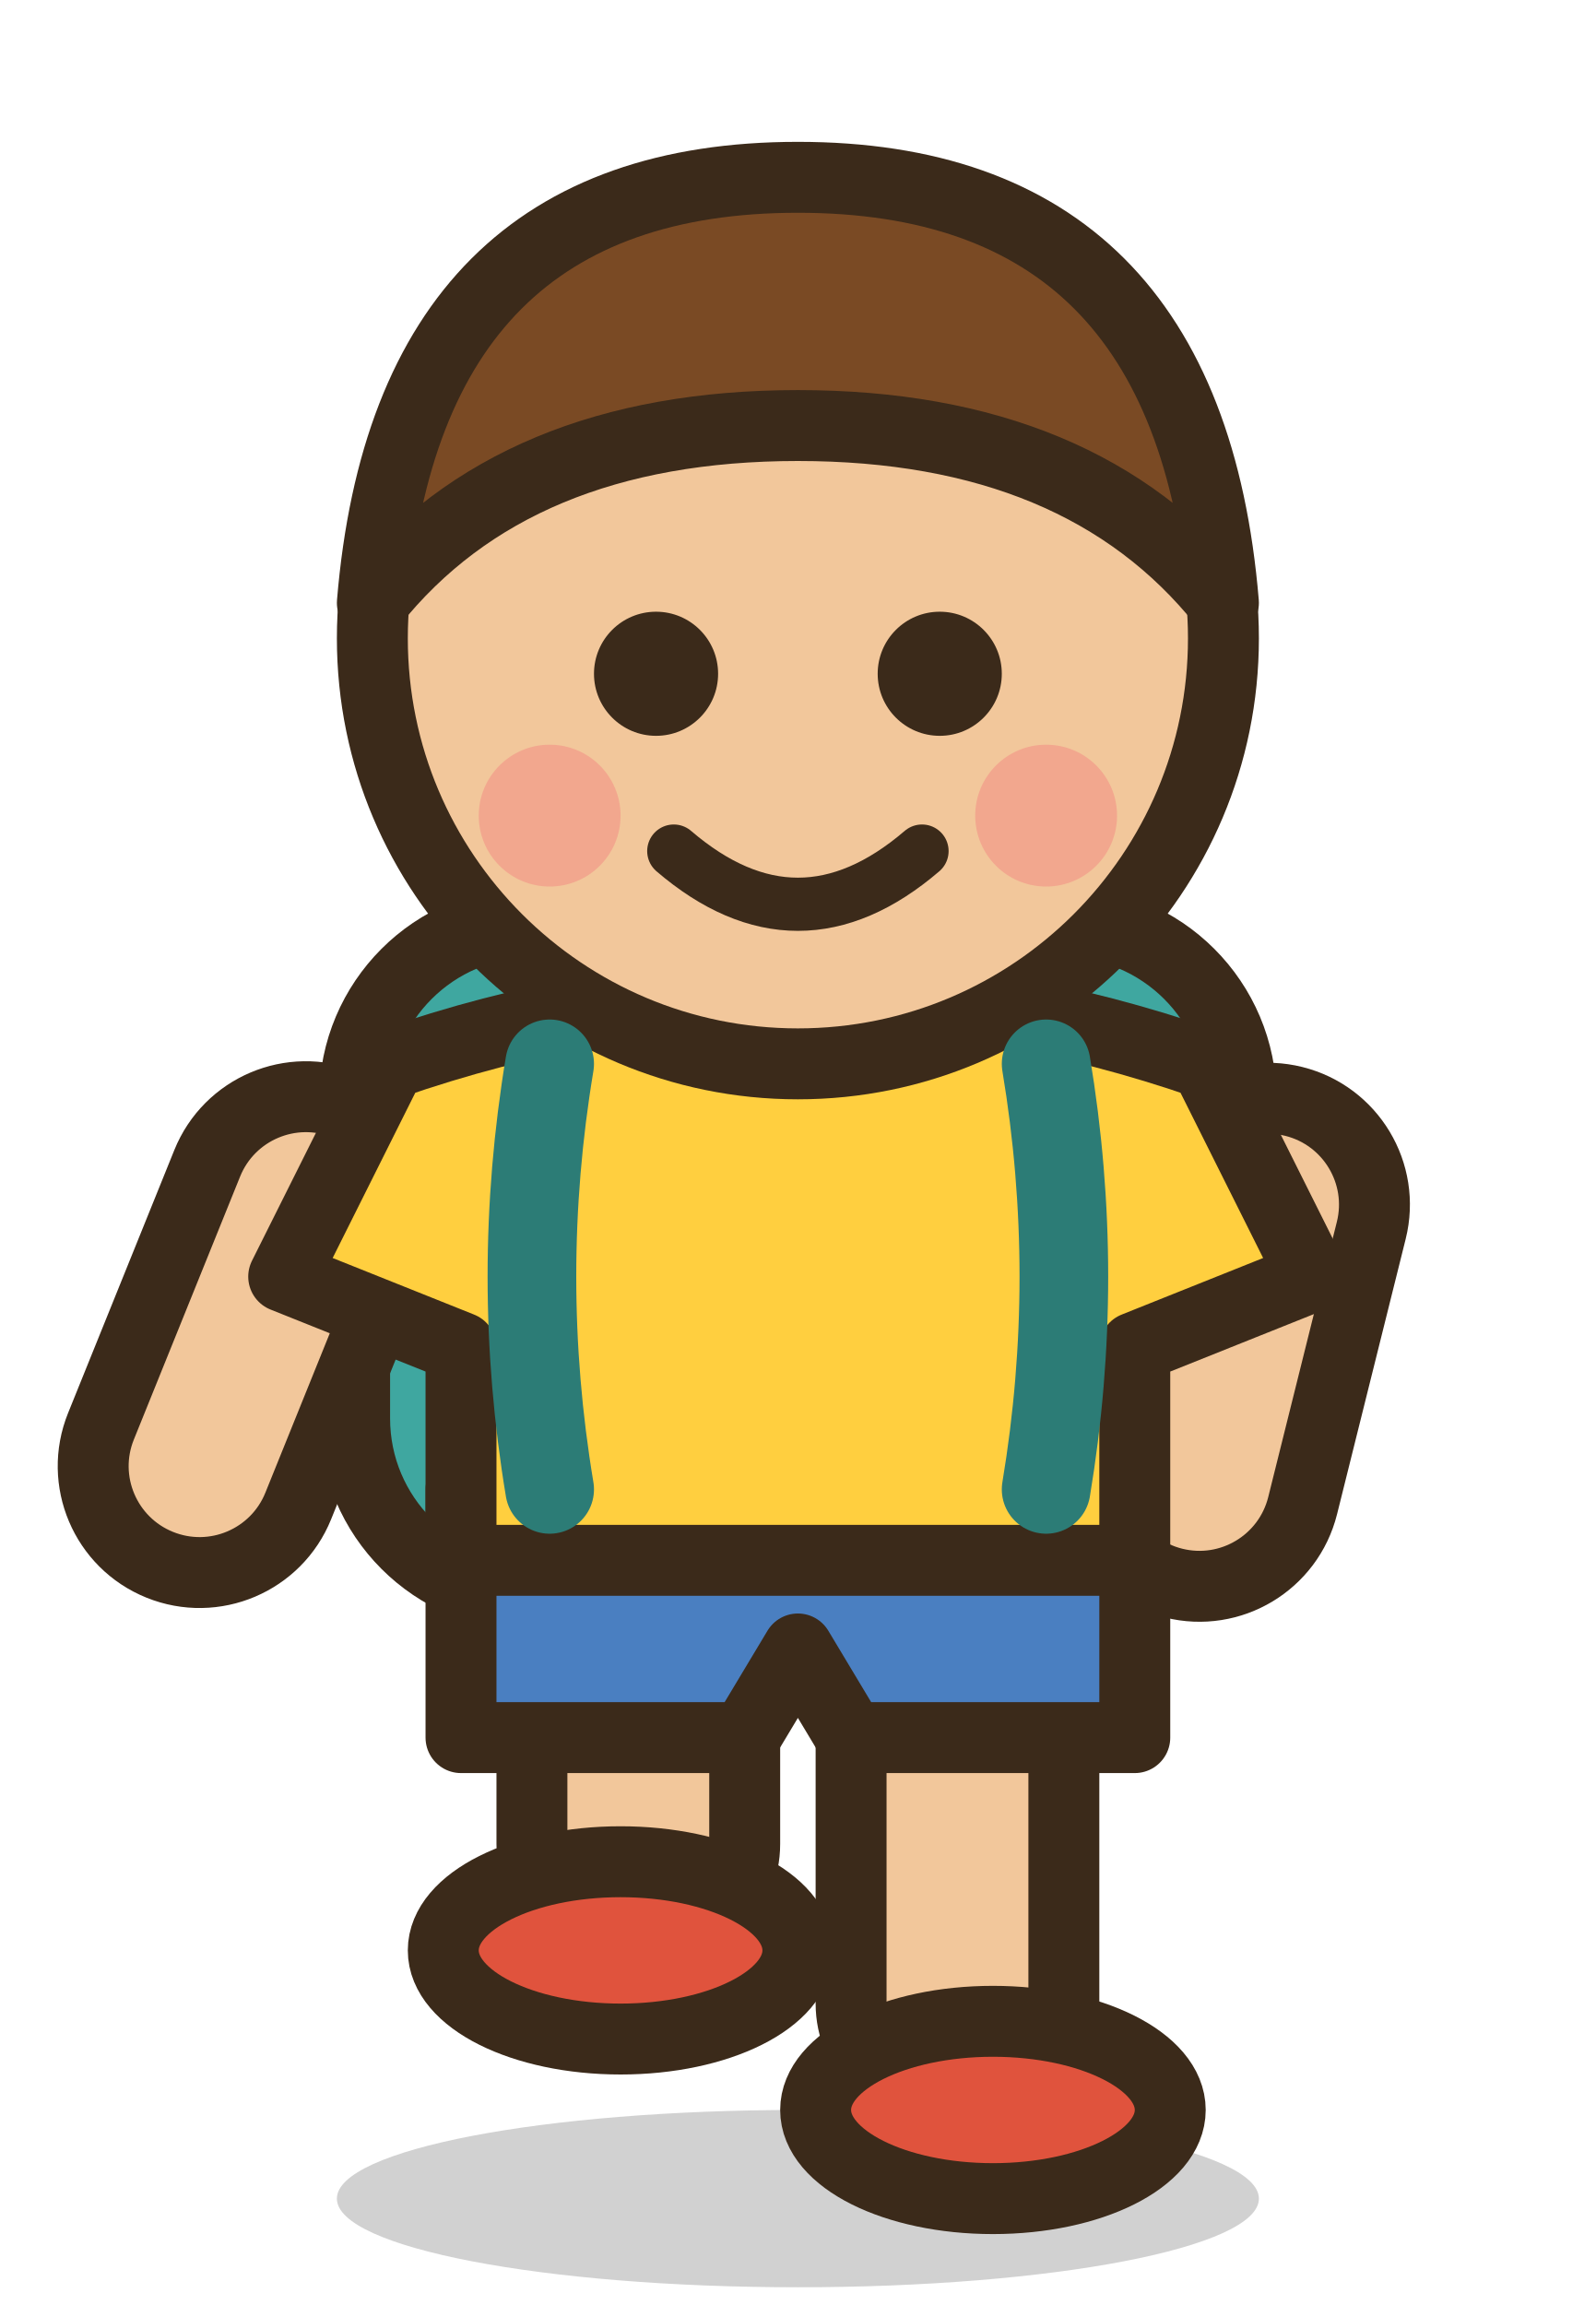
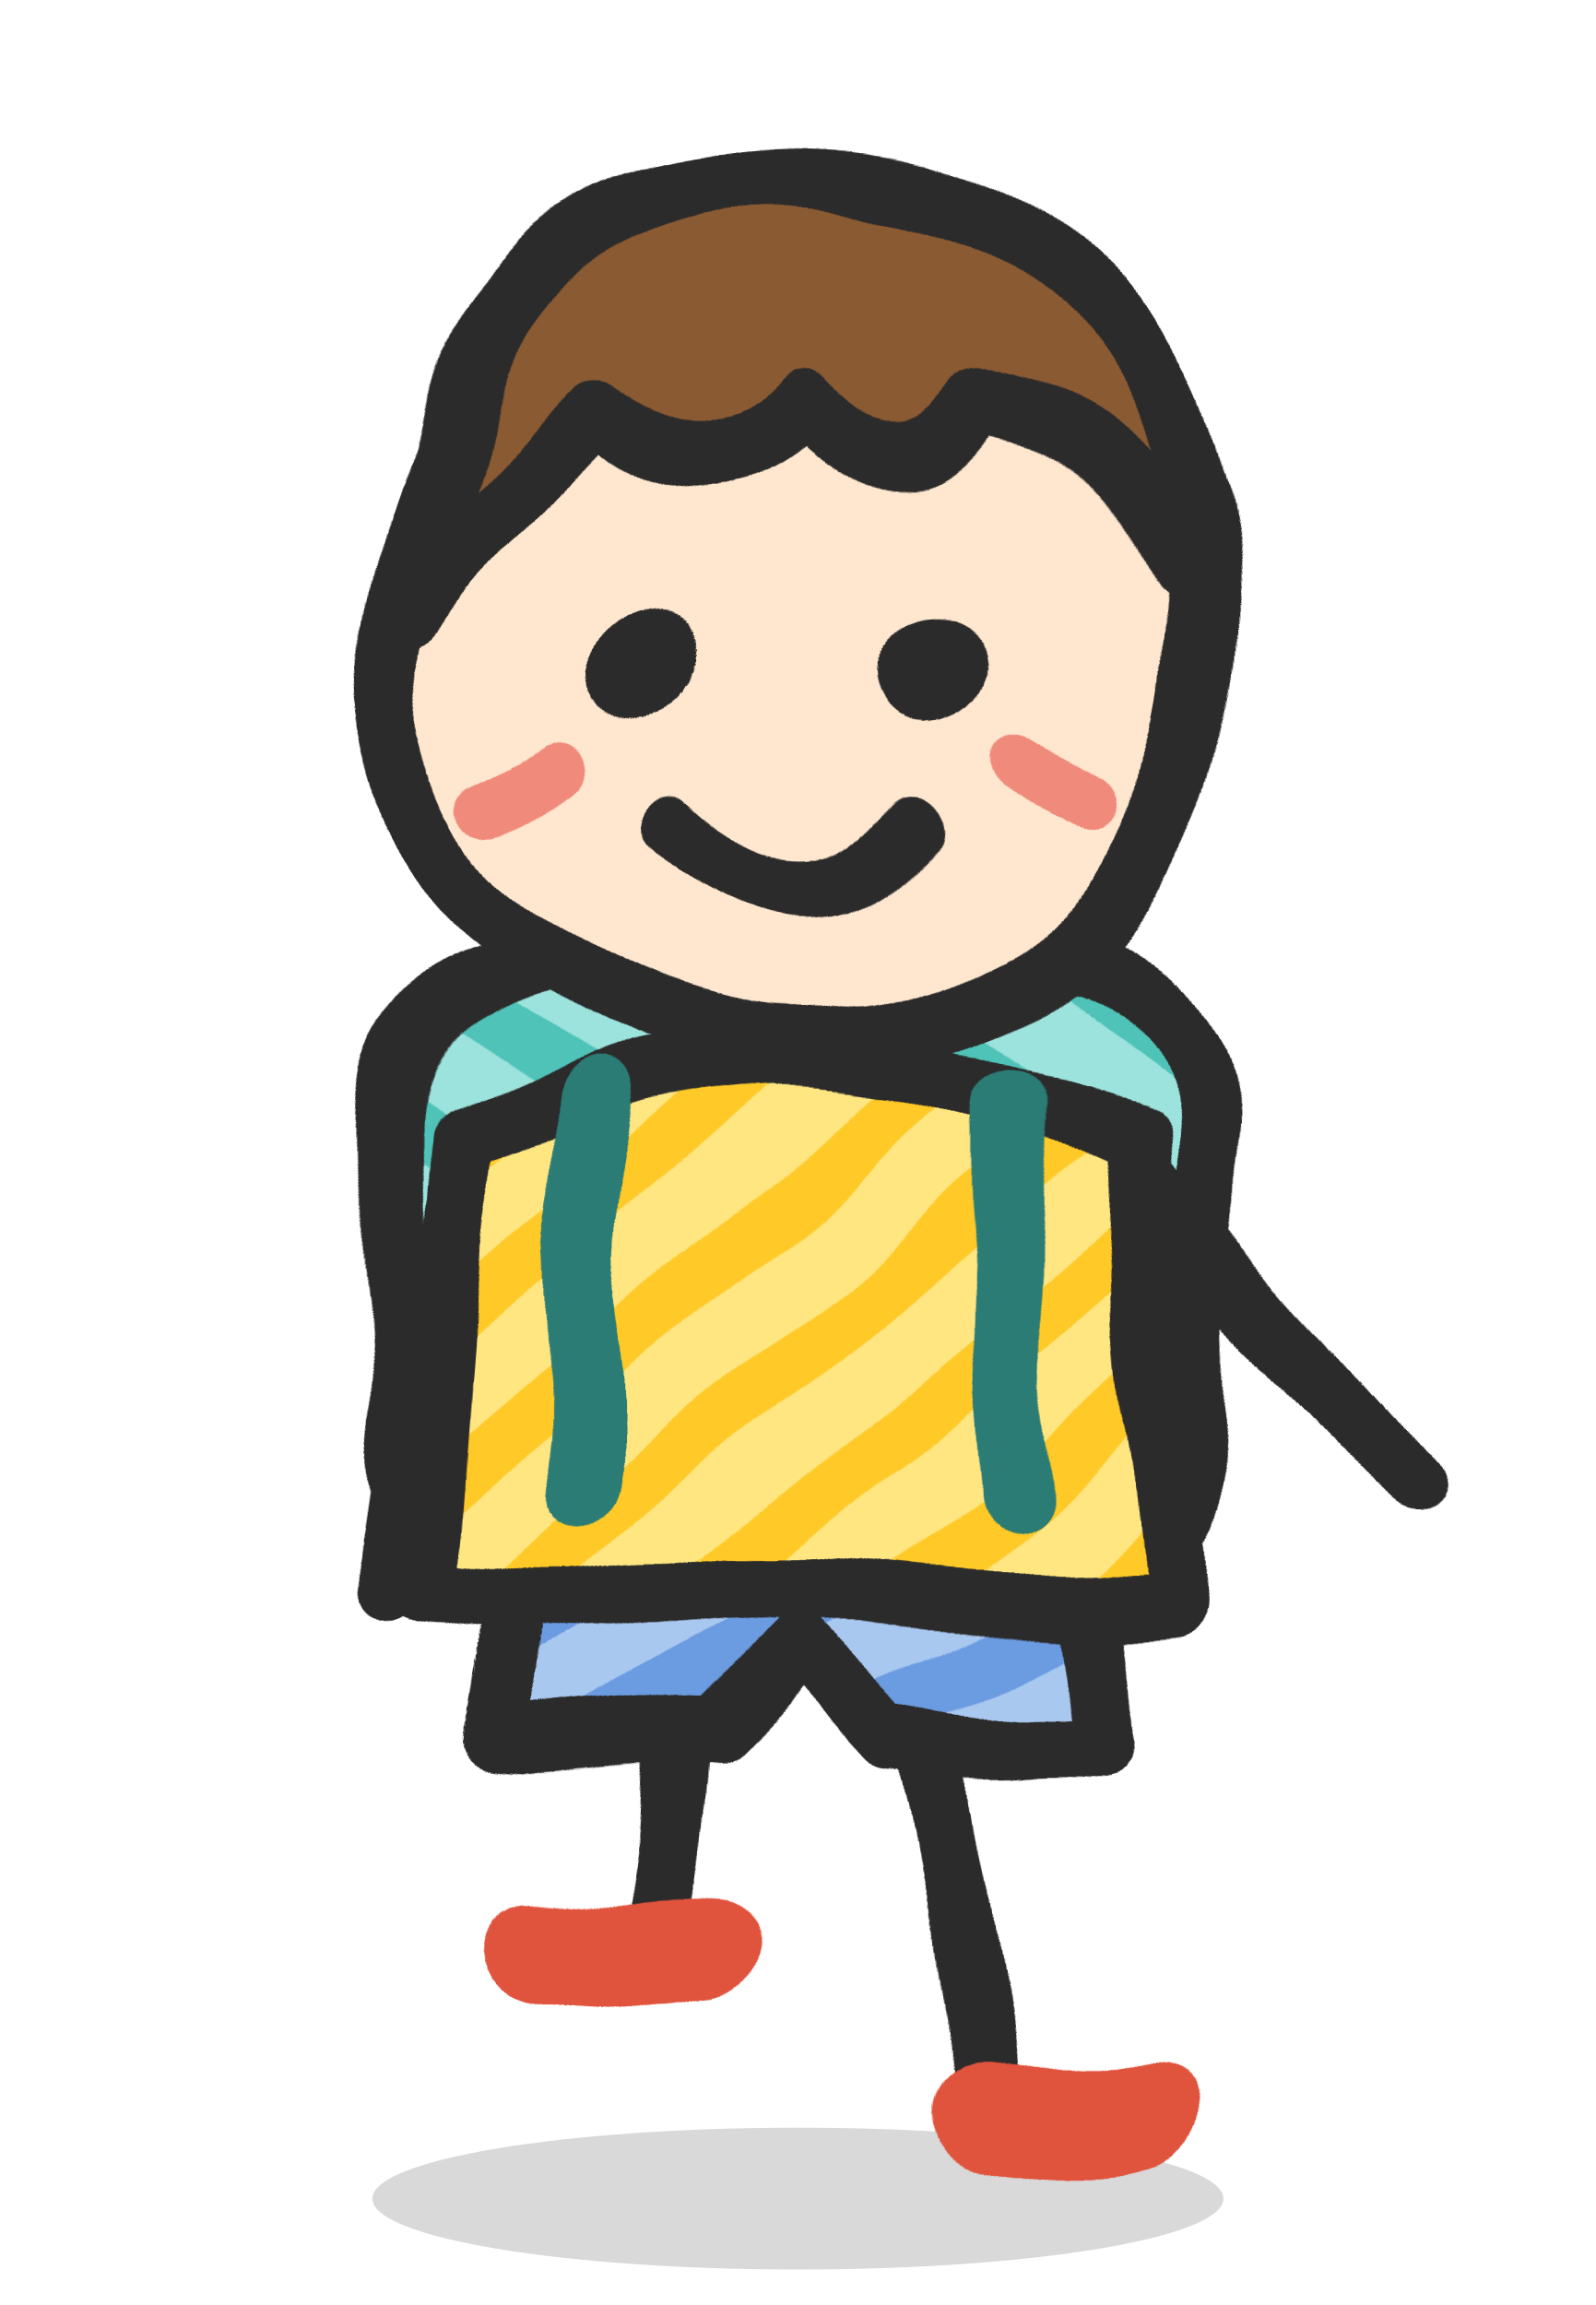
<svg xmlns="http://www.w3.org/2000/svg" width="90" height="130" viewBox="0 0 90 130">
-   <g stroke="#3b2a1a" stroke-width="4" stroke-linejoin="round" stroke-linecap="round">
-     <ellipse cx="45" cy="124" rx="26" ry="5" fill="#000" fill-opacity="0.18" stroke="none" />
-     <rect x="20" y="52" width="50" height="38" rx="10" fill="#3fa7a0" />
-     <rect x="30" y="92" width="12" height="17" rx="5" fill="#f2c79b" />
-     <rect x="48" y="92" width="12" height="26" rx="5" fill="#f2c79b" />
-     <ellipse cx="35" cy="110" rx="10" ry="5" fill="#e0533d" />
-     <ellipse cx="56" cy="119" rx="10" ry="5" fill="#e0533d" />
-     <path d="M26 84 h38 v14 h-16 l-3 -5 l-3 5 h-16 z" fill="#4a7fc1" />
-     <rect x="12" y="62" width="12" height="28" rx="6" fill="#f2c79b" transform="rotate(22 18 66)" />
-     <rect x="66" y="62" width="12" height="28" rx="6" fill="#f2c79b" transform="rotate(14 72 66)" />
-     <path d="M22 60 q23 -8 46 0 l6 12 l-10 4 v12 h-38 v-12 l-10 -4 z" fill="#ffcf3f" />
-     <circle cx="45" cy="36" r="24" fill="#f2c79b" />
-     <path d="M21 34 q2 -24 24 -24 q22 0 24 24 q-8 -10 -24 -10 q-16 0 -24 10 z" fill="#7a4a24" />
+   <defs>
+     <filter id="titrek" filterUnits="userSpaceOnUse" x="0" y="0" width="100%" height="100%">
+       <feTurbulence type="fractalNoise" baseFrequency="0.06" numOctaves="2" seed="5" result="g" />
+       <feDisplacementMap in="SourceGraphic" in2="g" scale="3.5" xChannelSelector="R" yChannelSelector="G" />
+     </filter>
+     <pattern id="tisort" width="7" height="7" patternUnits="userSpaceOnUse" patternTransform="rotate(-40)">
+       <rect width="7" height="7" fill="#ffe680" />
+       <line x1="0" y1="3.5" x2="7" y2="3.5" stroke="#ffc928" stroke-width="3" stroke-linecap="round" />
+     </pattern>
+     <pattern id="canta" width="7" height="7" patternUnits="userSpaceOnUse" patternTransform="rotate(35)">
+       <rect width="7" height="7" fill="#9be3dc" />
+       <line x1="0" y1="3.5" x2="7" y2="3.5" stroke="#4fc3b8" stroke-width="3" stroke-linecap="round" />
+     </pattern>
+     <pattern id="sort" width="7" height="7" patternUnits="userSpaceOnUse" patternTransform="rotate(-30)">
+       <rect width="7" height="7" fill="#a9c8f0" />
+       <line x1="0" y1="3.5" x2="7" y2="3.5" stroke="#6b9be0" stroke-width="3" stroke-linecap="round" />
+     </pattern>
+   </defs>
+   <ellipse cx="45" cy="124" rx="24" ry="4" fill="#000" fill-opacity="0.15" />
+   <g filter="url(#titrek)" stroke="#2b2b2b" stroke-width="3.5" stroke-linecap="round" stroke-linejoin="round">
+     <rect x="22" y="54" width="46" height="36" rx="10" fill="url(#canta)" />
+     <path d="M38 96 l-1 13 M52 96 l3 22" fill="none" />
+     <path d="M30 110 h10 M55 119 h10" fill="none" stroke="#e0533d" stroke-width="6" />
+     <path d="M30 86 h30 l2 12 h-12 l-5 -5 l-5 5 h-12 z" fill="url(#sort)" />
+     <path d="M26 66 l-4 24 M64 66 l16 18" fill="none" />
+     <path d="M26 64 q19 -8 38 0 l2 26 h-42 z" fill="url(#tisort)" />
+     <path d="M33 62 v22 M57 62 v22" fill="none" stroke="#2c7c76" stroke-width="4" />
+     <circle cx="45" cy="36" r="23" fill="#ffe7cf" />
+     <path d="M23 34 q2 -24 22 -24 q20 0 22 22 q-6 -8 -12 -9 q-4 6 -10 0 q-6 6 -12 0 q-6 4 -10 11z" fill="#8a5a33" />
  </g>
-   <path d="M31 60 q-2 12 0 24" fill="none" stroke="#2c7c76" stroke-width="5" stroke-linecap="round" />
-   <path d="M59 60 q2 12 0 24" fill="none" stroke="#2c7c76" stroke-width="5" stroke-linecap="round" />
-   <circle cx="37" cy="38" r="3.5" fill="#3b2a1a" />
-   <circle cx="53" cy="38" r="3.5" fill="#3b2a1a" />
-   <circle cx="31" cy="46" r="4" fill="#f39b8a" fill-opacity="0.7" />
-   <circle cx="59" cy="46" r="4" fill="#f39b8a" fill-opacity="0.7" />
-   <path d="M38 48 q7 6 14 0" fill="none" stroke="#3b2a1a" stroke-width="3" stroke-linecap="round" />
+   <g filter="url(#titrek)" stroke="#2b2b2b" stroke-linecap="round">
+     <circle cx="37" cy="38" r="2.6" fill="#2b2b2b" />
+     <circle cx="53" cy="38" r="2.6" fill="#2b2b2b" />
+     <path d="M38 47 q7 7 14 0" fill="none" stroke-width="3" />
+     <path d="M28 45 l4 -2 M58 43 l4 2" fill="none" stroke="#f08a7a" stroke-width="3" />
+   </g>
</svg>
